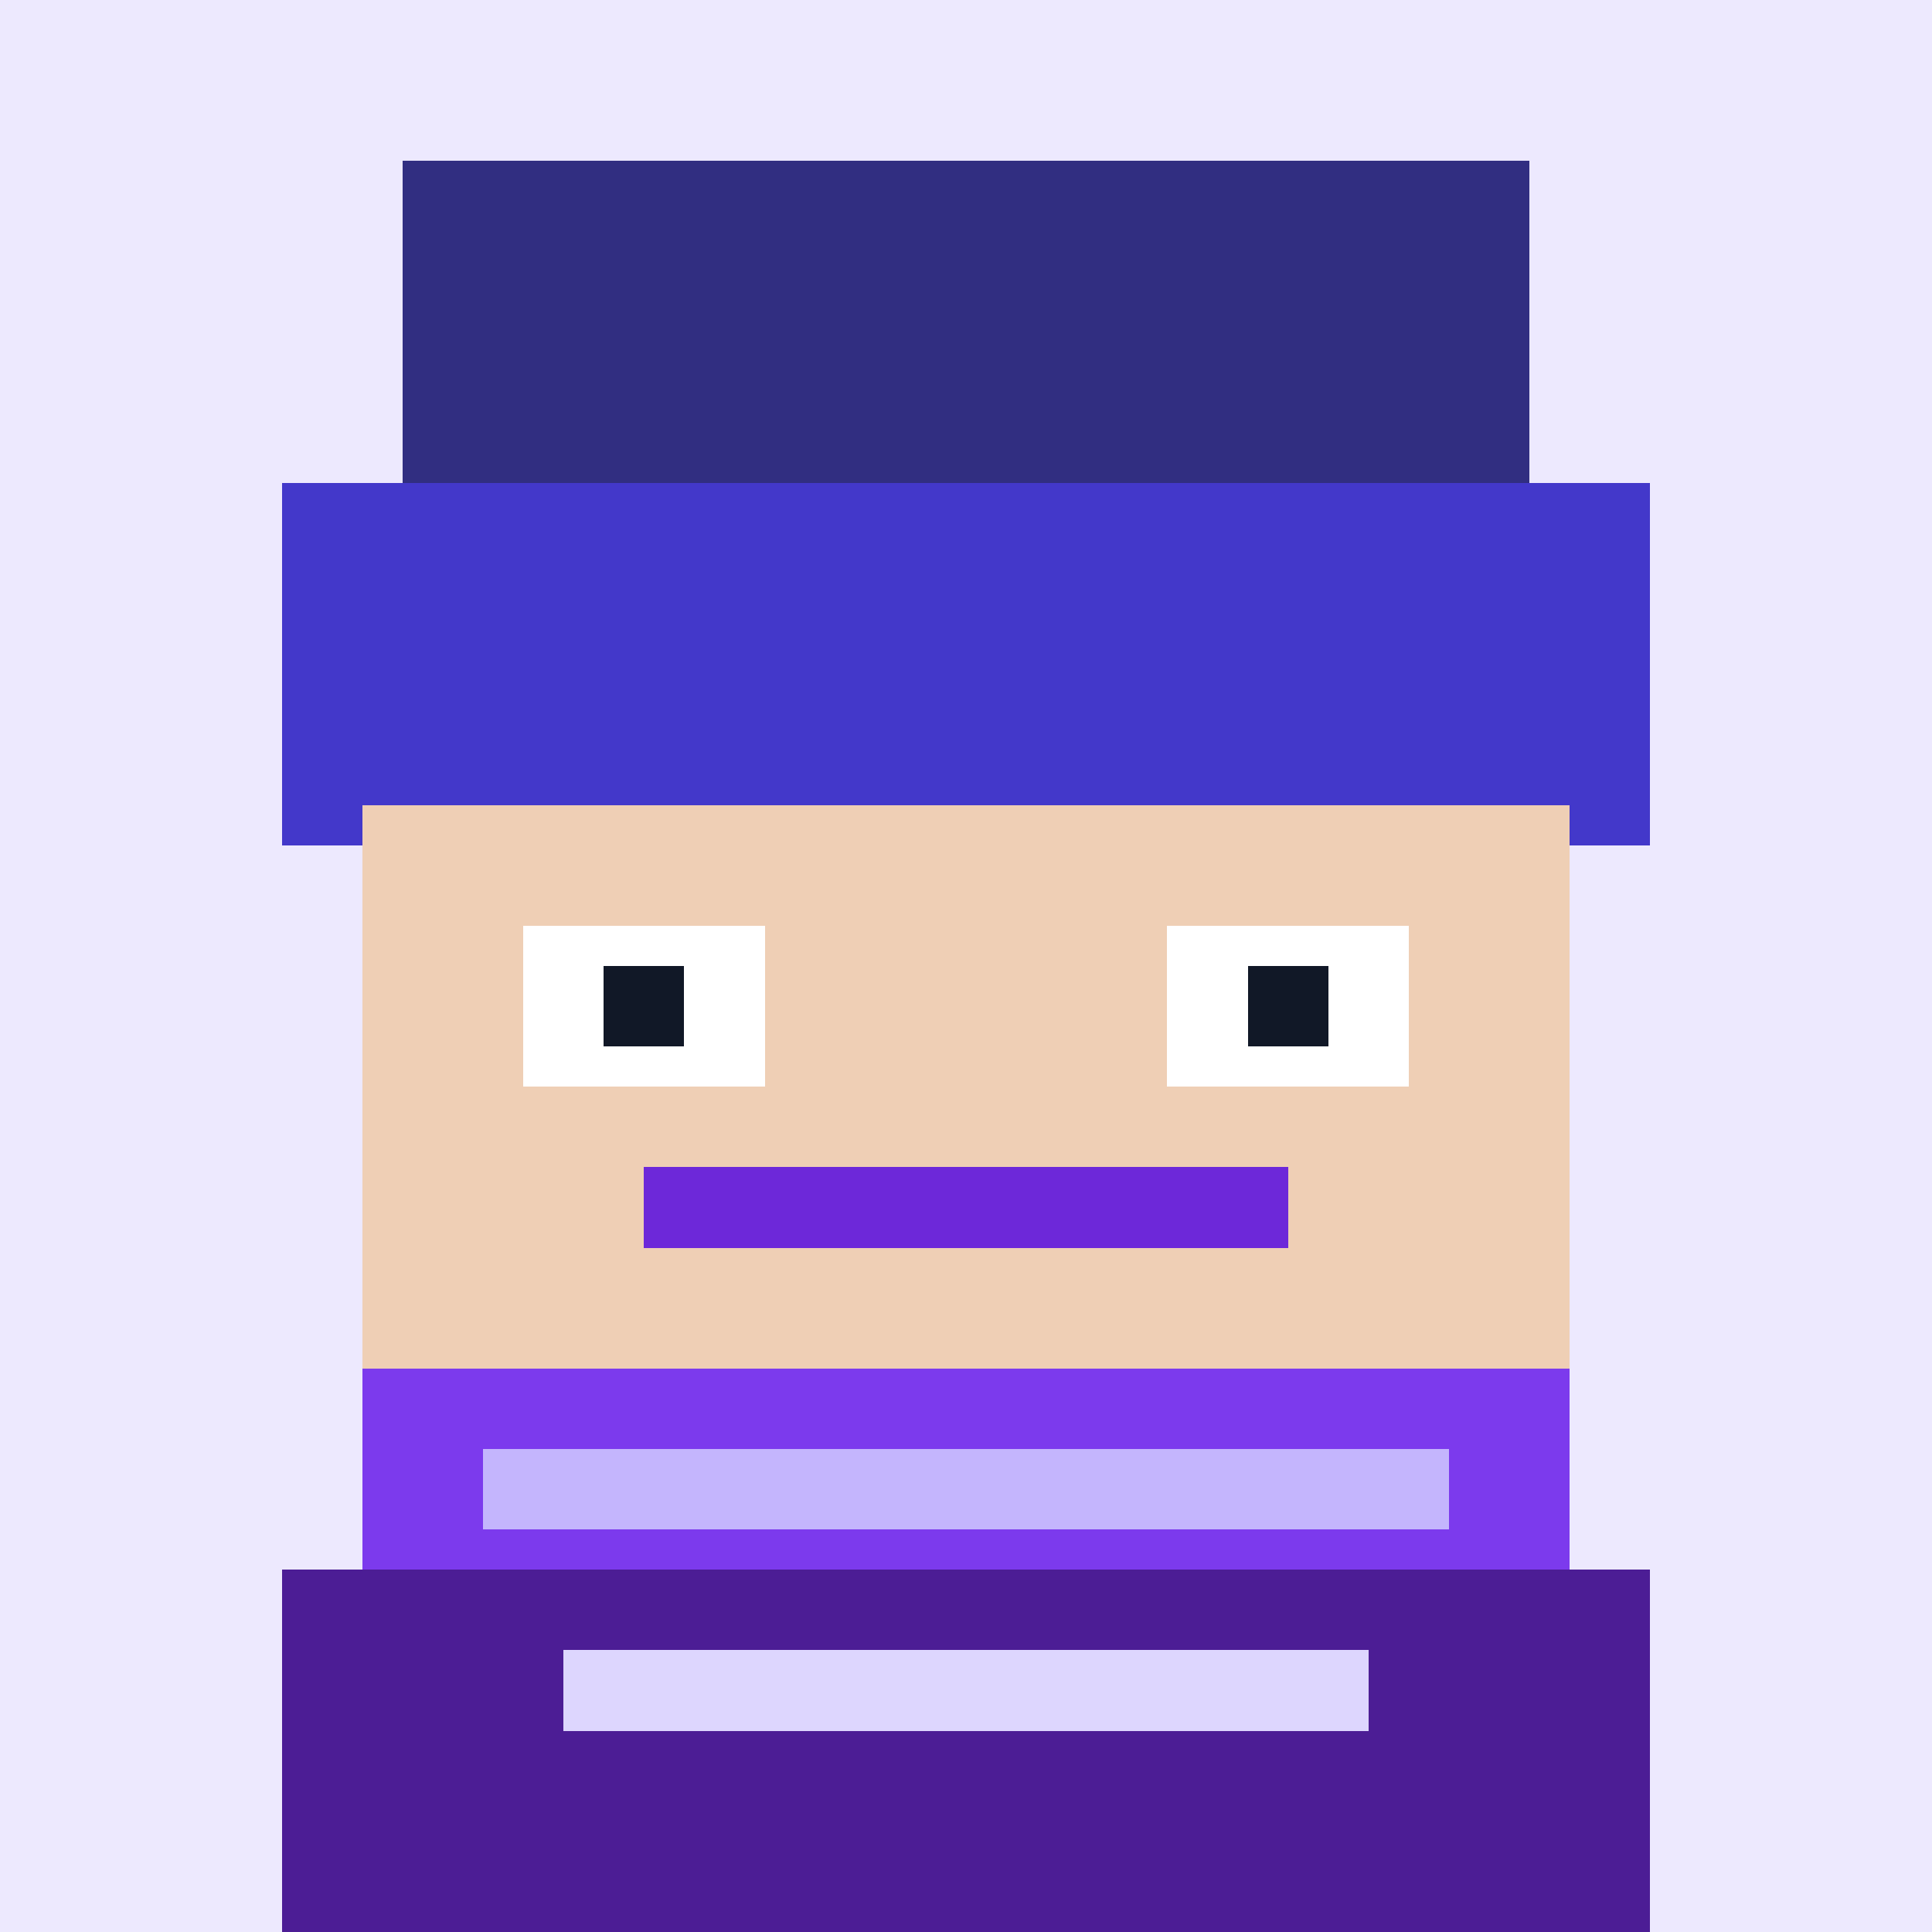
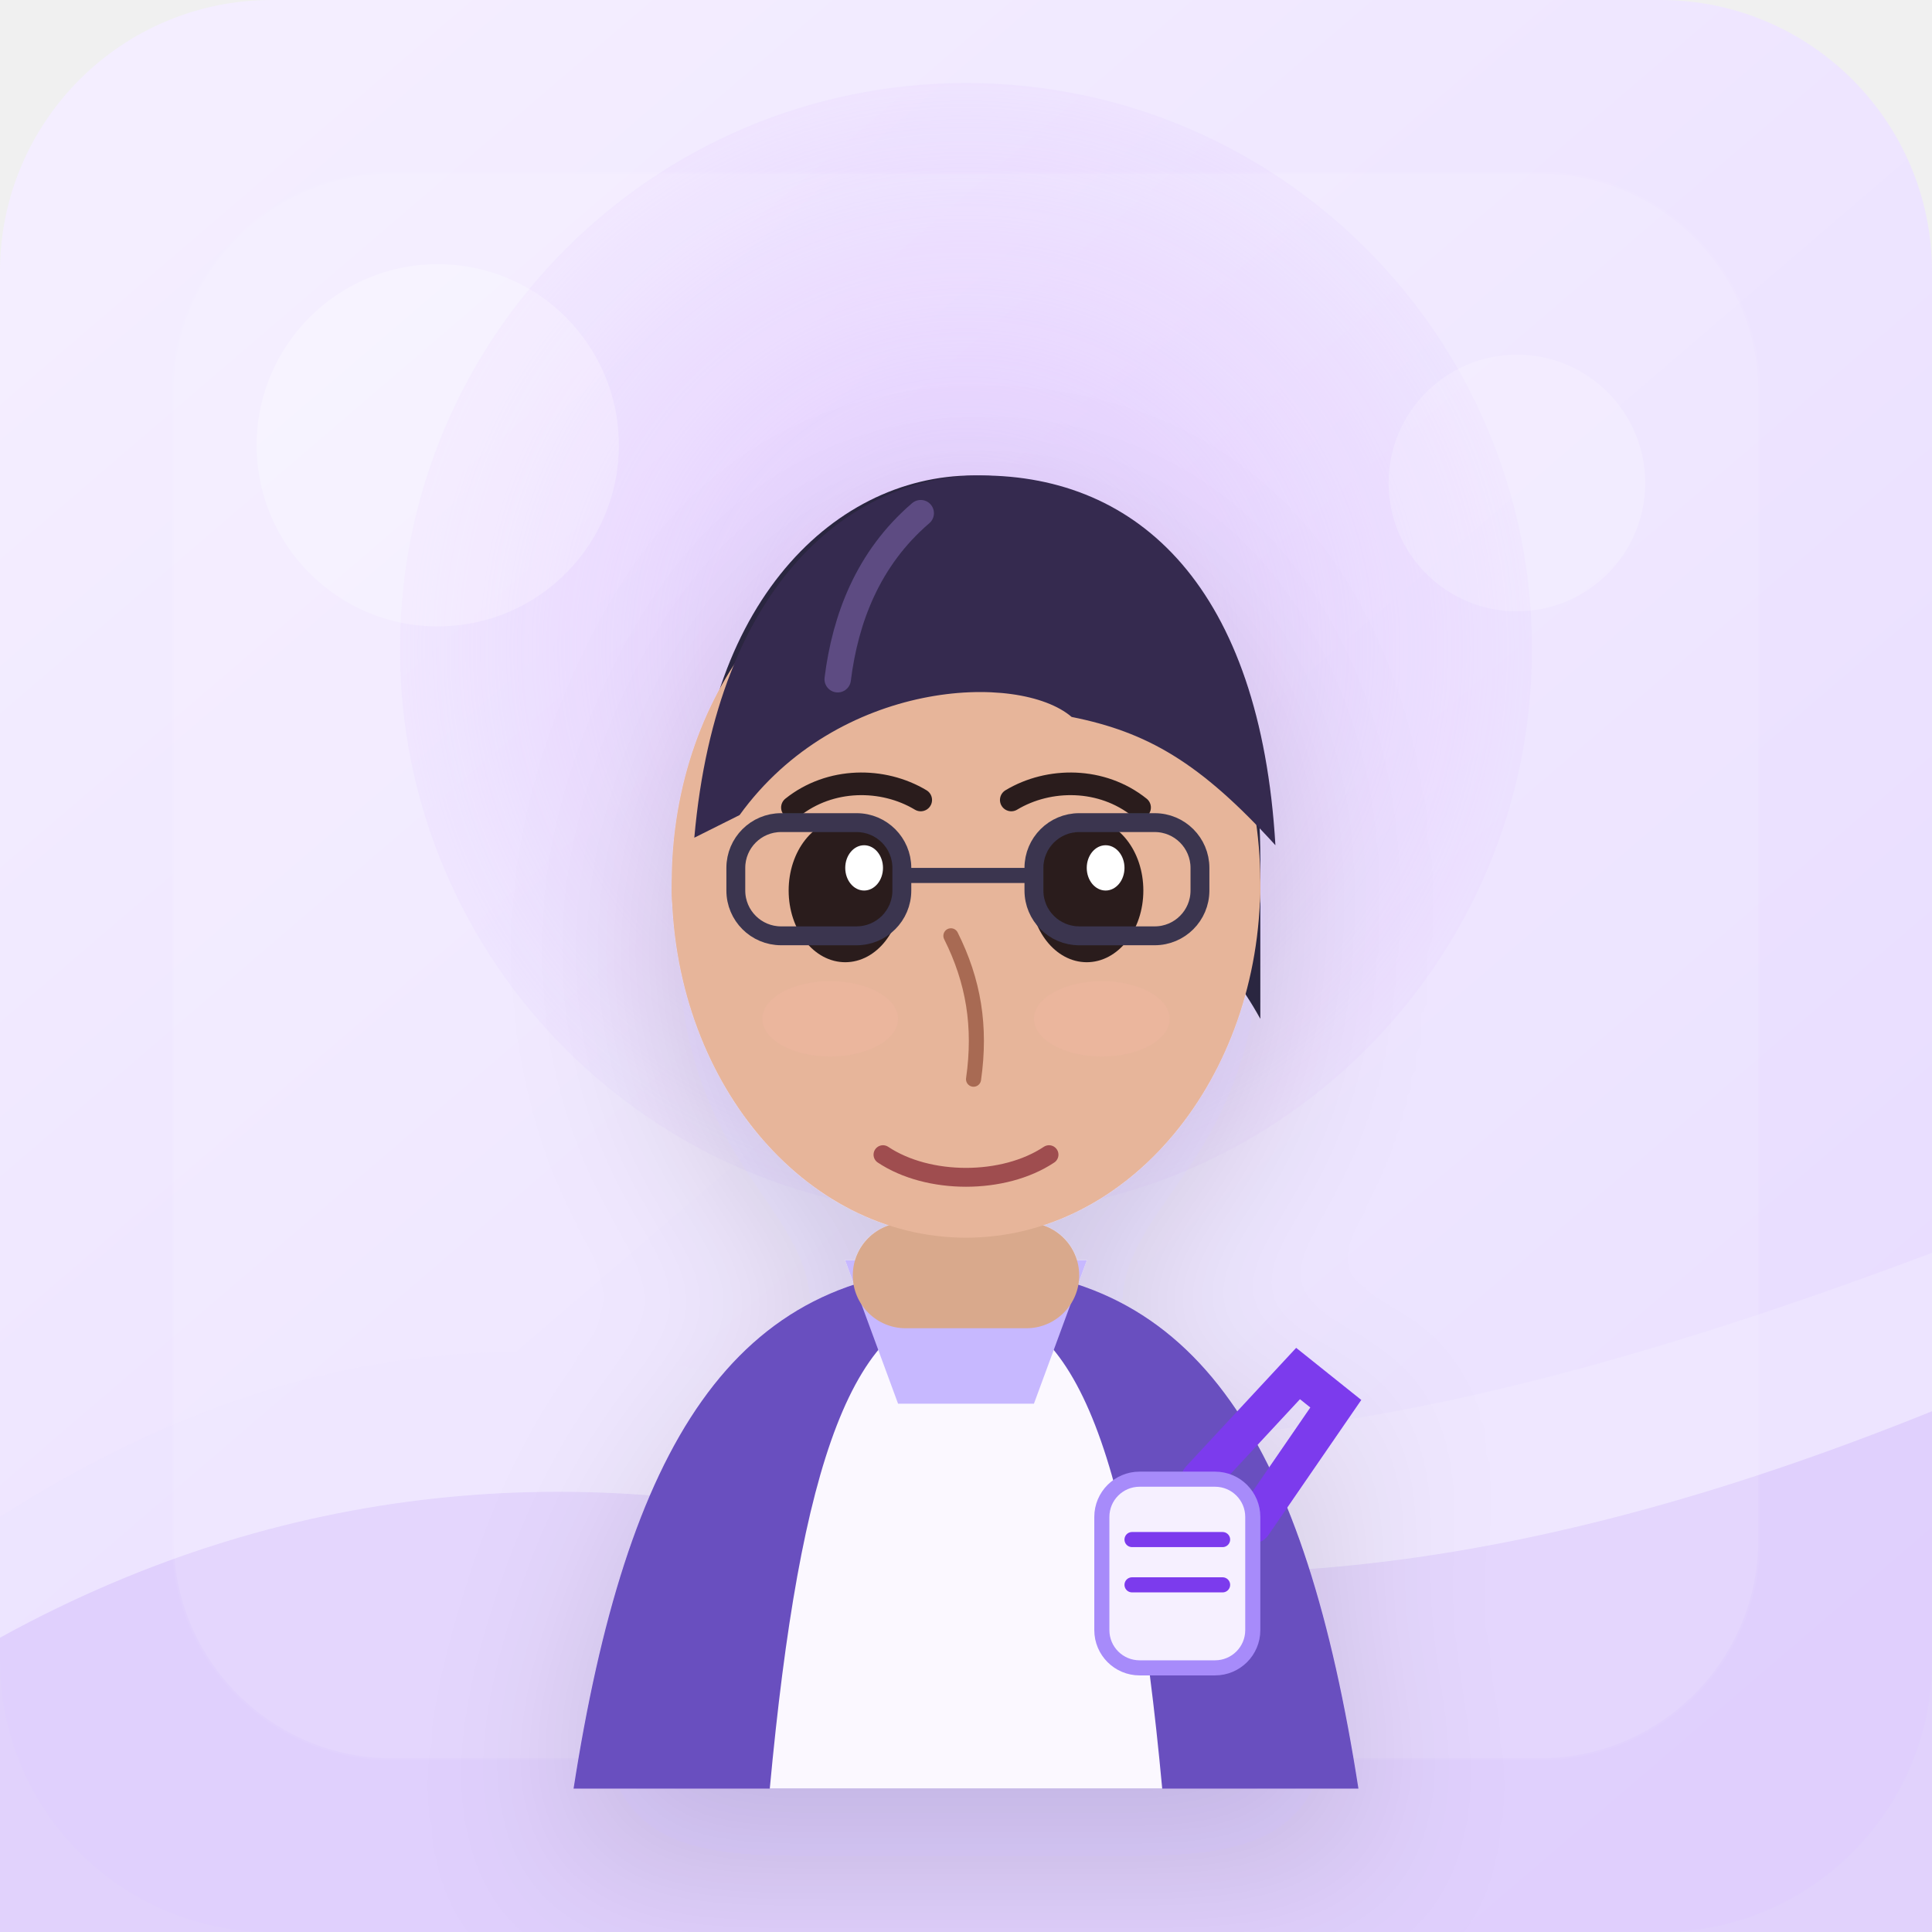
- <svg xmlns="http://www.w3.org/2000/svg" viewBox="0 0 96 96" width="96" height="96" shape-rendering="crispEdges">
-   <rect width="96" height="96" fill="#ede9fe" />
-   <rect x="20" y="8" width="56" height="16" fill="#312e81" />
-   <rect x="14" y="24" width="68" height="18" fill="#4338ca" />
-   <rect x="18" y="40" width="60" height="28" fill="#efcfb5" />
-   <rect x="26" y="46" width="12" height="8" fill="#ffffff" />
-   <rect x="58" y="46" width="12" height="8" fill="#ffffff" />
-   <rect x="30" y="48" width="4" height="4" fill="#111827" />
-   <rect x="62" y="48" width="4" height="4" fill="#111827" />
-   <rect x="32" y="58" width="32" height="4" fill="#6d28d9" />
-   <rect x="18" y="68" width="60" height="10" fill="#7c3aed" />
-   <rect x="14" y="78" width="68" height="18" fill="#4c1d95" />
-   <rect x="24" y="72" width="48" height="4" fill="#c4b5fd" />
-   <rect x="28" y="82" width="40" height="4" fill="#ddd6fe" />
+ <svg xmlns="http://www.w3.org/2000/svg" width="512" height="512" viewBox="0 0 512 512" fill="none">
+   <defs>
+     <linearGradient id="bg" x1="64" y1="32" x2="448" y2="480" gradientUnits="userSpaceOnUse">
+       <stop stop-color="#F4EEFF" />
+       <stop offset="1" stop-color="#E7DBFF" />
+     </linearGradient>
+     <radialGradient id="glow" cx="0" cy="0" r="1" gradientUnits="userSpaceOnUse" gradientTransform="translate(256 172) rotate(90) scale(180 180)">
+       <stop stop-color="#D7B4FF" stop-opacity="0.72" />
+       <stop offset="1" stop-color="#D7B4FF" stop-opacity="0" />
+     </radialGradient>
+     <linearGradient id="panel" x1="120" y1="72" x2="392" y2="448" gradientUnits="userSpaceOnUse">
+       <stop stop-color="rgba(255,255,255,0.52)" />
+       <stop offset="1" stop-color="rgba(255,255,255,0.12)" />
+     </linearGradient>
+     <filter id="shadow" x="-20%" y="-20%" width="140%" height="140%">
+       <feDropShadow dx="0" dy="18" stdDeviation="22" flood-color="#111827" flood-opacity="0.14" />
+     </filter>
+   </defs>
+   <rect width="512" height="512" rx="72" fill="url(#bg)" />
+   <circle cx="256" cy="172" r="150" fill="url(#glow)" />
+   <path d="M0 402C72 356 140 348 214 370C288 392 374 384 512 332V512H0V402Z" fill="#EDE4FF" opacity="0.9" />
+   <path d="M0 434C80 390 160 388 230 406C312 426 398 420 512 374V512H0V434Z" fill="#7C3AED" opacity="0.12" />
+   <circle cx="116" cy="118" r="48" fill="#FFFFFF" opacity="0.24" />
+   <circle cx="402" cy="128" r="34" fill="#FFFFFF" opacity="0.18" />
+   <rect x="46" y="46" width="420" height="420" rx="58" fill="#FFFFFF" opacity="0.12" stroke="#FFFFFF" stroke-opacity="0.32" />
+   <g filter="url(#shadow)">
+     <path d="M152 474C166 384 194 336 256 336C318 336 346 384 360 474H152Z" fill="#6950BF" />
+     <path d="M204 474C212 388 226 346 256 346C286 346 300 388 308 474H204Z" fill="#FBF8FF" />
+     <path d="M224 334H288L274 372H238L224 334Z" fill="#C7B8FF" />
+     <rect x="226" y="324" width="60" height="28" rx="14" fill="#D9A98C" />
+     <path d="M184 228C184 162 220 126 258 126C300 126 334 158 334 228V270C324 252 312 242 298 236C288 206 268 194 246 194C224 194 204 204 194 234L184 228Z" fill="#2C2540" />
+     <ellipse cx="256" cy="234" rx="78" ry="94" fill="#E7B59A" />
+     <ellipse cx="190" cy="236" rx="12" ry="20" fill="#E7B59A" />
+     <ellipse cx="322" cy="236" rx="12" ry="20" fill="#E7B59A" />
+     <ellipse cx="220" cy="270" rx="18" ry="10" fill="#F3B6A5" opacity="0.28" />
+     <ellipse cx="292" cy="270" rx="18" ry="10" fill="#F3B6A5" opacity="0.28" />
+     <path d="M252 248C258 260 260 272 258 286" stroke="#A86B52" stroke-width="4" stroke-linecap="round" />
+     <path d="M234 306C246 314 266 314 278 306" stroke="#9F4D4F" stroke-width="5" stroke-linecap="round" />
+     <path d="M210 214C220 206 234 206 244 212" stroke="#2B1E1F" stroke-width="6" stroke-linecap="round" />
+     <path d="M268 212C278 206 292 206 302 214" stroke="#2B1E1F" stroke-width="6" stroke-linecap="round" />
+     <ellipse cx="224" cy="236" rx="15" ry="19" fill="#2B1E1F" />
+     <ellipse cx="288" cy="236" rx="15" ry="19" fill="#2B1E1F" />
+     <ellipse cx="229" cy="230" rx="5" ry="6" fill="#FFFFFF" />
+     <ellipse cx="293" cy="230" rx="5" ry="6" fill="#FFFFFF" />
+     <path d="M184 222C190 154 226 126 260 126C302 126 334 156 338 224C318 202 304 194 284 190C270 178 222 180 196 216L184 222Z" fill="#352B50" />
+     <path d="M244 136C230 148 224 164 222 180" stroke="#5D4C82" stroke-width="7" stroke-linecap="round" />
+     <rect x="195" y="218" width="44" height="30" rx="12" stroke="#3A3650" stroke-width="5" />
+     <rect x="274" y="218" width="44" height="30" rx="12" stroke="#3A3650" stroke-width="5" />
+     <path d="M239 232H274" stroke="#3A3650" stroke-width="4" stroke-linecap="round" />
+     <path d="M318 392L344 364L354 372L332 404" stroke="#7C3AED" stroke-width="10" stroke-linecap="round" />
+     <rect x="292" y="392" width="40" height="50" rx="10" fill="#F6F0FF" stroke="#A78BFA" stroke-width="4" />
+     <path d="M300 408H324M300 420H324" stroke="#7C3AED" stroke-width="4" stroke-linecap="round" />
+   </g>
</svg>
